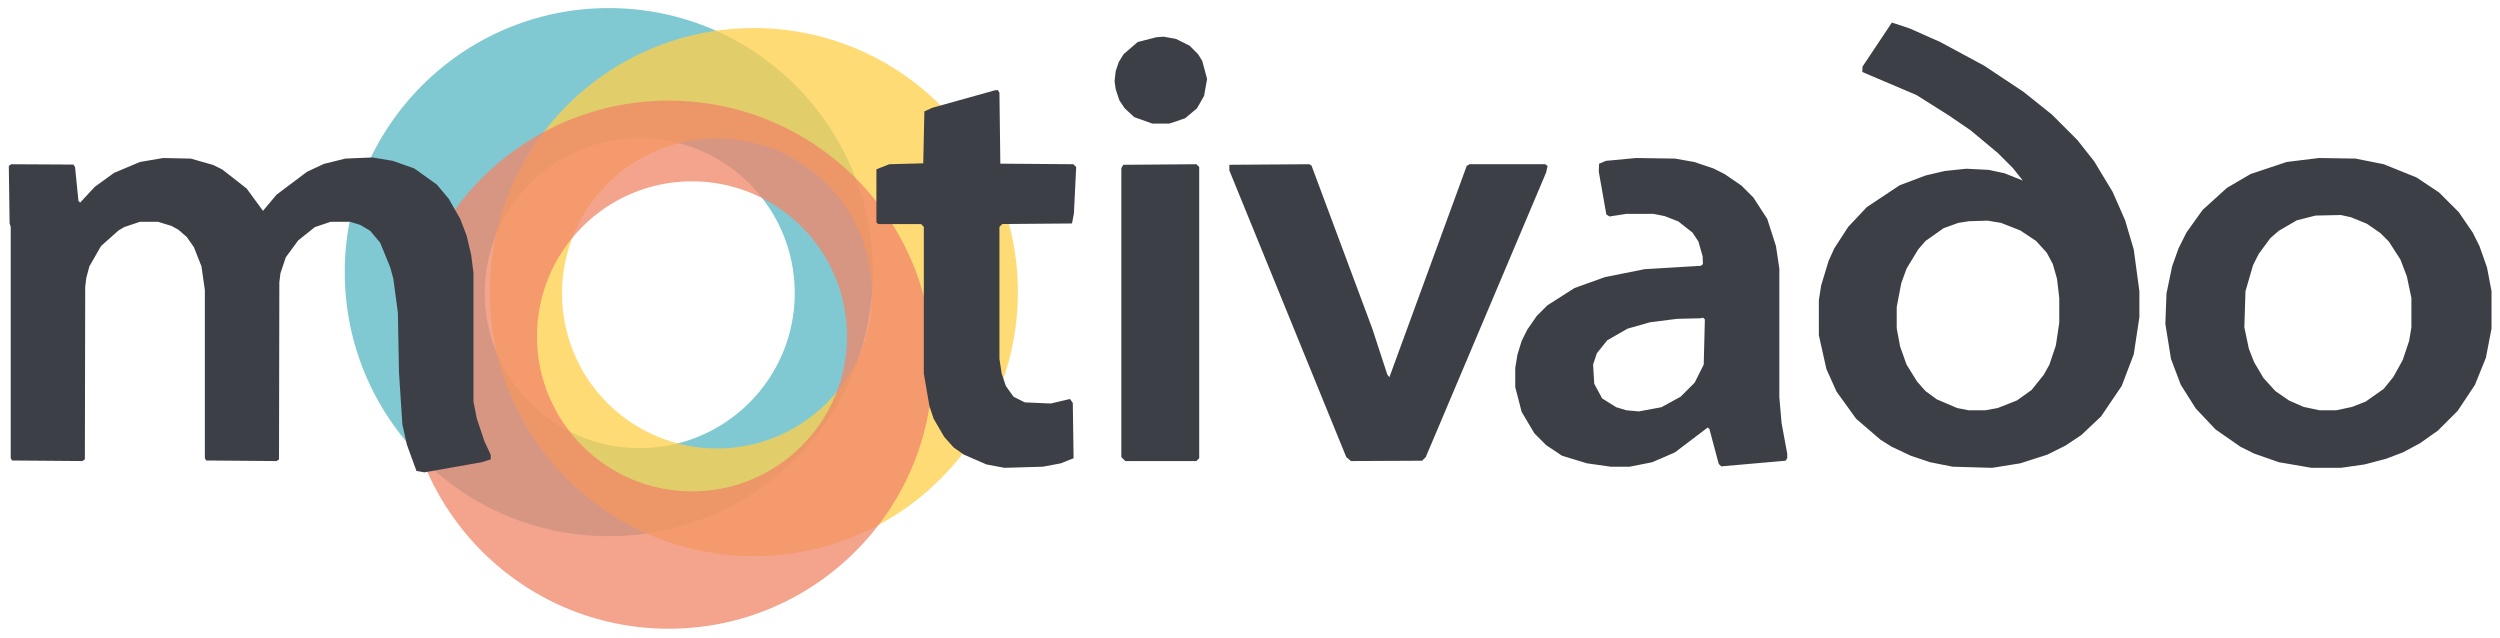
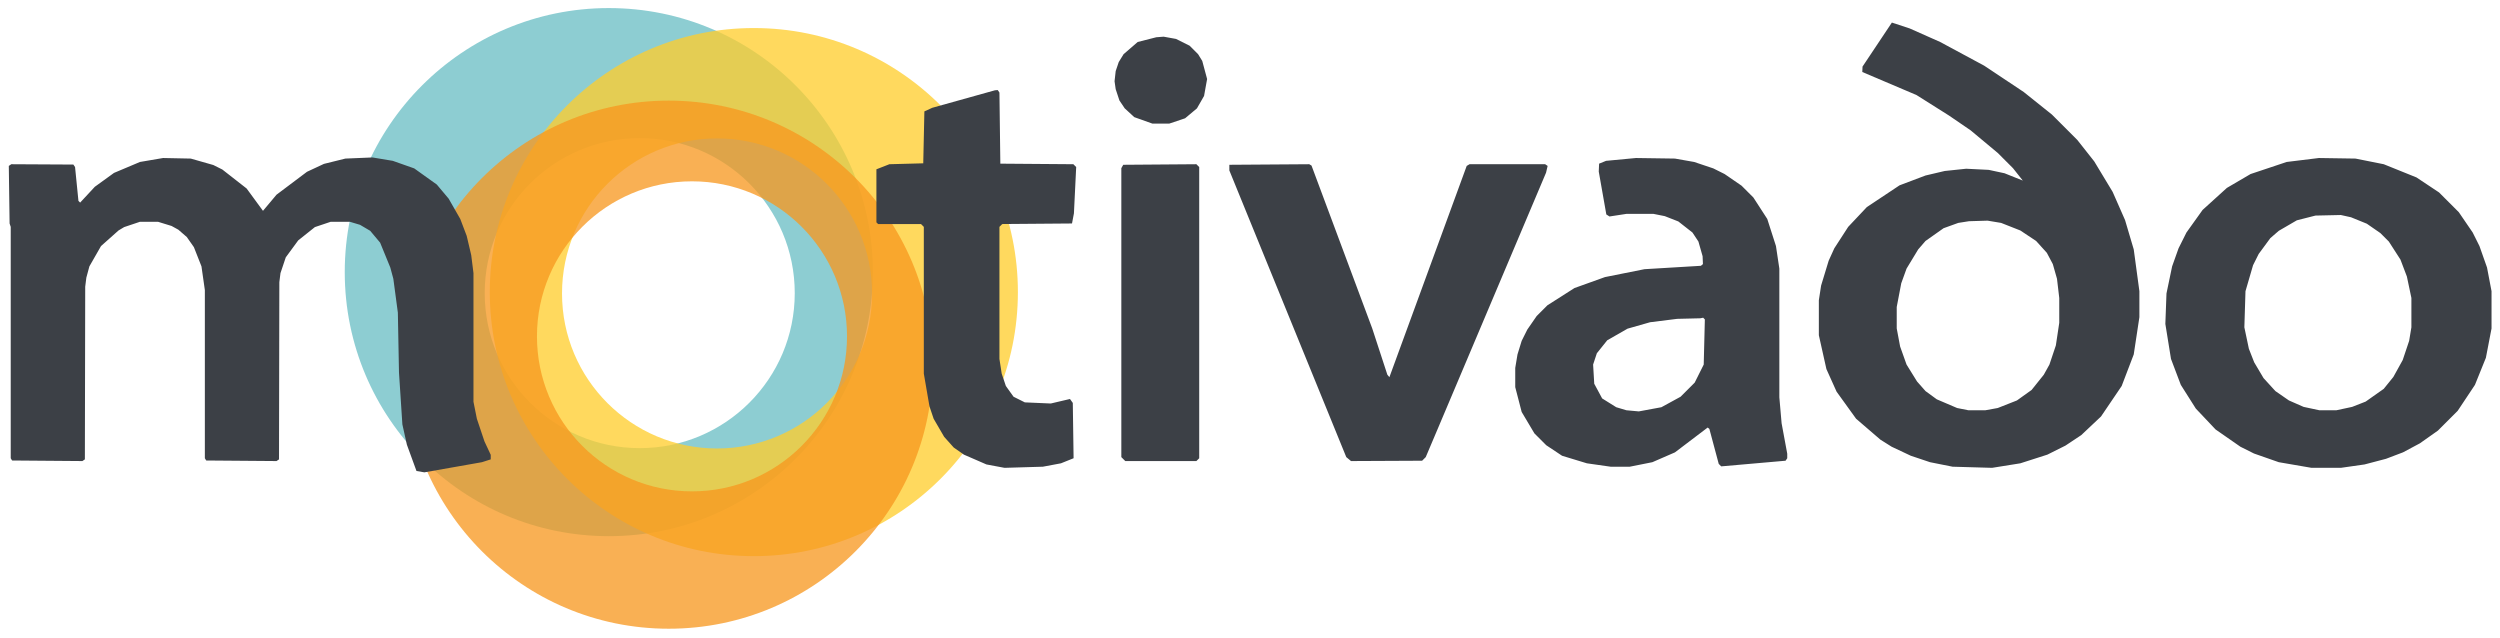
<svg xmlns="http://www.w3.org/2000/svg" viewBox="42 54 2215 565" role="img" aria-label="Motivado">
-   <path fill="#5ab8c4" fill-opacity="0.76" fill-rule="evenodd" d="M347.45 295.10a233.95 233.95 0 1 0 467.9 0a233.95 233.95 0 1 0 -467.9 0ZM471.45 313.70a137.35 137.35 0 1 0 274.7 0a137.35 137.35 0 1 0 -274.7 0Z" />
-   <path fill="#ffd04a" fill-opacity="0.76" fill-rule="evenodd" d="M475.95 312.80a233.95 233.95 0 1 0 467.9 0a233.95 233.95 0 1 0 -467.9 0ZM539.95 314.00a137.35 137.35 0 1 0 274.7 0a137.35 137.35 0 1 0 -274.7 0Z" />
-   <path fill="#f0866a" fill-opacity="0.76" fill-rule="evenodd" d="M400.55 377.10a233.95 233.95 0 1 0 467.9 0a233.95 233.95 0 1 0 -467.9 0ZM517.75 352.00a137.35 137.35 0 1 0 274.7 0a137.35 137.35 0 1 0 -274.7 0Z" />
+   <path fill="#69bec4" fill-opacity="0.76" fill-rule="evenodd" d="M347.45 295.10a233.95 233.95 0 1 0 467.9 0a233.95 233.95 0 1 0 -467.9 0ZM471.45 313.70a137.35 137.35 0 1 0 274.7 0a137.35 137.35 0 1 0 -274.7 0Z" />
+   <path fill="#ffcd2c" fill-opacity="0.76" fill-rule="evenodd" d="M475.95 312.80a233.95 233.95 0 1 0 467.9 0a233.95 233.95 0 1 0 -467.9 0ZM539.95 314.00a137.35 137.35 0 1 0 274.7 0a137.35 137.35 0 1 0 -274.7 0Z" />
+   <path fill="#f7981f" fill-opacity="0.76" fill-rule="evenodd" d="M400.55 377.10a233.95 233.95 0 1 0 467.9 0a233.95 233.95 0 1 0 -467.9 0ZM517.75 352.00a137.35 137.35 0 1 0 274.7 0a137.35 137.35 0 1 0 -274.7 0Z" />
  <path fill="#3c4046" fill-rule="evenodd" d="M1718.2 74.0L1734.0 79.2L1761.0 91.2L1800.0 112.2L1835.0 135.5L1860.0 155.5L1882.5 178.0L1897.5 197.0L1913.8 224.0L1924.8 249.0L1932.5 275.0L1937.5 312.0L1937.5 335.0L1932.5 368.0L1921.8 396.0L1903.5 423.0L1886.0 439.5L1872.0 448.8L1856.0 456.8L1832.0 464.5L1807.0 468.5L1772.0 467.5L1752.0 463.5L1735.0 457.8L1718.0 449.8L1708.0 443.5L1686.5 425.0L1669.2 401.0L1660.2 381.0L1653.5 351.0L1653.5 320.0L1655.5 307.0L1662.2 285.0L1667.2 274.0L1679.5 255.0L1696.0 237.5L1725.0 218.2L1748.0 209.5L1765.0 205.5L1784.0 203.5L1804.0 204.5L1818.0 207.5L1834.2 214.0L1825.5 203.0L1812.0 189.5L1788.0 169.5L1769.0 156.5L1740.0 138.2L1692.0 117.8L1692.2 113.0ZM1066.5 87.0L1073.0 86.5L1084.0 88.5L1096.0 94.5L1103.5 102.0L1107.2 108.0L1111.5 124.0L1108.8 139.0L1102.5 150.0L1092.0 158.8L1078.0 163.5L1063.0 163.5L1047.0 157.8L1038.5 150.0L1033.8 143.0L1030.5 133.0L1029.5 126.0L1030.5 117.0L1033.2 109.0L1037.5 102.0L1050.0 91.2ZM923.5 134.0L926.0 133.8L927.5 136.0L928.3 199.0L993.0 199.5L995.5 202.0L993.5 243.0L991.8 252.0L930.0 252.5L927.5 255.0L927.5 372.0L929.5 385.0L933.2 396.0L940.0 405.5L950.0 410.5L973.0 411.5L990.0 407.5L992.5 411.0L993.2 460.0L982.0 464.5L966.0 467.5L932.0 468.5L916.0 465.5L896.0 456.8L887.0 450.5L878.5 441.0L869.2 425.0L865.5 414.0L860.5 385.0L860.5 255.0L858.0 252.5L820.0 252.5L818.5 251.0L818.5 204.0L830.0 199.5L860.0 198.7L861.0 152.7L868.0 149.5ZM186.5 194.0L211.0 194.5L231.0 200.2L239.0 204.2L260.5 221.0L275.0 240.8L287.0 226.5L314.0 206.2L329.0 199.2L348.0 194.5L372.0 193.5L390.0 196.5L409.0 203.2L429.0 217.5L439.5 230.0L449.8 248.0L455.5 263.0L459.5 280.0L461.5 296.0L461.5 410.0L464.5 425.0L471.2 445.0L476.8 457.0L476.8 461.0L469.0 463.5L418.0 472.5L411.0 471.3L402.5 448.0L398.5 430.0L395.5 384.0L394.5 331.0L390.5 301.0L387.8 291.0L378.8 269.0L370.0 258.5L361.0 253.2L352.0 250.5L335.0 250.5L321.0 255.2L306.2 267.0L295.2 282.0L290.5 296.0L289.5 304.0L289.2 461.0L287.0 462.5L224.7 462.0L223.5 460.0L223.5 311.0L220.5 290.0L213.8 273.0L207.5 264.0L200.0 257.5L194.0 254.2L182.0 250.5L166.0 250.5L152.0 255.2L147.0 258.2L131.5 272.0L121.2 290.0L118.5 300.0L117.5 308.0L117.2 461.0L115.0 462.5L52.7 462.0L51.5 460.0L51.5 255.0L50.5 252.0L49.8 201.0L52.0 199.5L107.0 199.8L108.5 202.0L111.5 232.0L113.0 233.5L126.0 219.5L143.0 207.2L166.0 197.5ZM1491.5 194.0L1526.0 194.5L1543.0 197.5L1560.0 203.2L1570.0 208.2L1585.0 218.5L1595.5 229.0L1607.8 248.0L1615.5 272.0L1618.5 292.0L1618.5 406.0L1620.5 429.0L1625.5 456.0L1625.5 460.0L1624.0 462.2L1567.0 467.2L1564.8 465.0L1556.5 434.0L1555.0 432.8L1526.0 454.8L1506.0 463.5L1486.0 467.5L1469.0 467.5L1448.0 464.5L1426.0 457.8L1412.0 448.5L1401.5 438.0L1390.2 419.0L1384.5 397.0L1384.5 380.0L1386.5 368.0L1390.2 356.0L1395.2 346.0L1403.5 334.0L1413.0 324.5L1437.0 309.2L1464.0 299.5L1499.0 292.5L1549.0 289.5L1550.8 288.0L1550.5 281.0L1546.8 268.0L1541.5 260.0L1529.0 250.2L1517.0 245.5L1507.0 243.5L1483.0 243.5L1468.0 245.8L1465.2 244.0L1458.5 206.0L1458.8 199.0L1465.0 196.5ZM2096.5 194.0L2129.0 194.5L2154.0 199.5L2183.0 211.2L2203.0 224.5L2220.5 242.0L2232.8 260.0L2238.8 272.0L2245.5 291.0L2249.5 312.0L2249.5 345.0L2244.5 371.0L2234.8 395.0L2219.5 418.0L2202.0 435.5L2186.0 446.8L2171.0 454.8L2156.0 460.5L2137.0 465.5L2116.0 468.5L2090.0 468.5L2061.0 463.5L2039.0 455.8L2027.0 449.8L2005.0 434.5L1987.5 416.0L1974.2 395.0L1965.5 372.0L1960.5 341.0L1961.5 314.0L1966.5 290.0L1972.2 274.0L1979.2 260.0L1993.5 240.0L2015.0 220.5L2036.0 208.2L2068.0 197.5ZM1037.2 200.0L1102.0 199.5L1104.5 202.0L1104.5 460.0L1102.0 462.5L1039.0 462.5L1035.5 459.0L1035.5 203.0ZM1131.2 200.0L1202.0 199.5L1204.0 200.7L1257.8 345.0L1271.2 386.0L1273.0 388.2L1341.5 201.0L1344.0 199.5L1411.0 199.5L1413.2 201.0L1411.8 207.0L1315.8 434.0L1305.2 459.0L1302.0 462.2L1239.0 462.5L1234.8 459.0L1131.2 205.0ZM2093.5 245.0L2116.0 244.5L2125.0 246.5L2139.0 252.2L2151.0 260.5L2158.5 268.0L2168.8 284.0L2174.5 299.0L2178.5 318.0L2178.5 344.0L2176.5 356.0L2170.8 373.0L2162.5 388.0L2154.0 398.5L2138.0 409.8L2126.0 414.5L2112.0 417.5L2097.0 417.5L2083.0 414.5L2070.0 408.8L2058.0 400.5L2047.5 389.0L2039.2 375.0L2034.5 363.0L2030.5 344.0L2031.5 312.0L2038.2 289.0L2043.2 279.0L2053.5 265.0L2061.0 258.5L2077.0 249.2ZM1786.5 250.0L1803.0 249.5L1815.0 251.5L1832.0 258.2L1846.0 267.5L1855.5 278.0L1860.8 288.0L1864.5 301.0L1866.5 318.0L1866.5 340.0L1863.5 360.0L1857.8 377.0L1852.8 386.0L1842.0 399.5L1829.0 408.8L1812.0 415.5L1801.0 417.5L1786.0 417.5L1776.0 415.5L1758.0 407.8L1748.0 400.5L1740.5 392.0L1731.2 377.0L1725.5 361.0L1722.5 345.0L1722.5 326.0L1726.5 305.0L1731.2 292.0L1741.5 275.0L1748.0 267.5L1764.0 256.2L1777.0 251.5ZM1548.5 336.0L1551.0 335.5L1552.5 337.0L1551.5 377.0L1543.5 393.0L1531.0 405.5L1514.0 414.8L1494.0 418.5L1483.0 417.5L1474.0 414.8L1461.5 407.0L1454.5 394.0L1453.5 377.0L1456.8 367.0L1466.0 355.5L1484.0 345.2L1504.0 339.5L1528.0 336.5Z" />
</svg>
